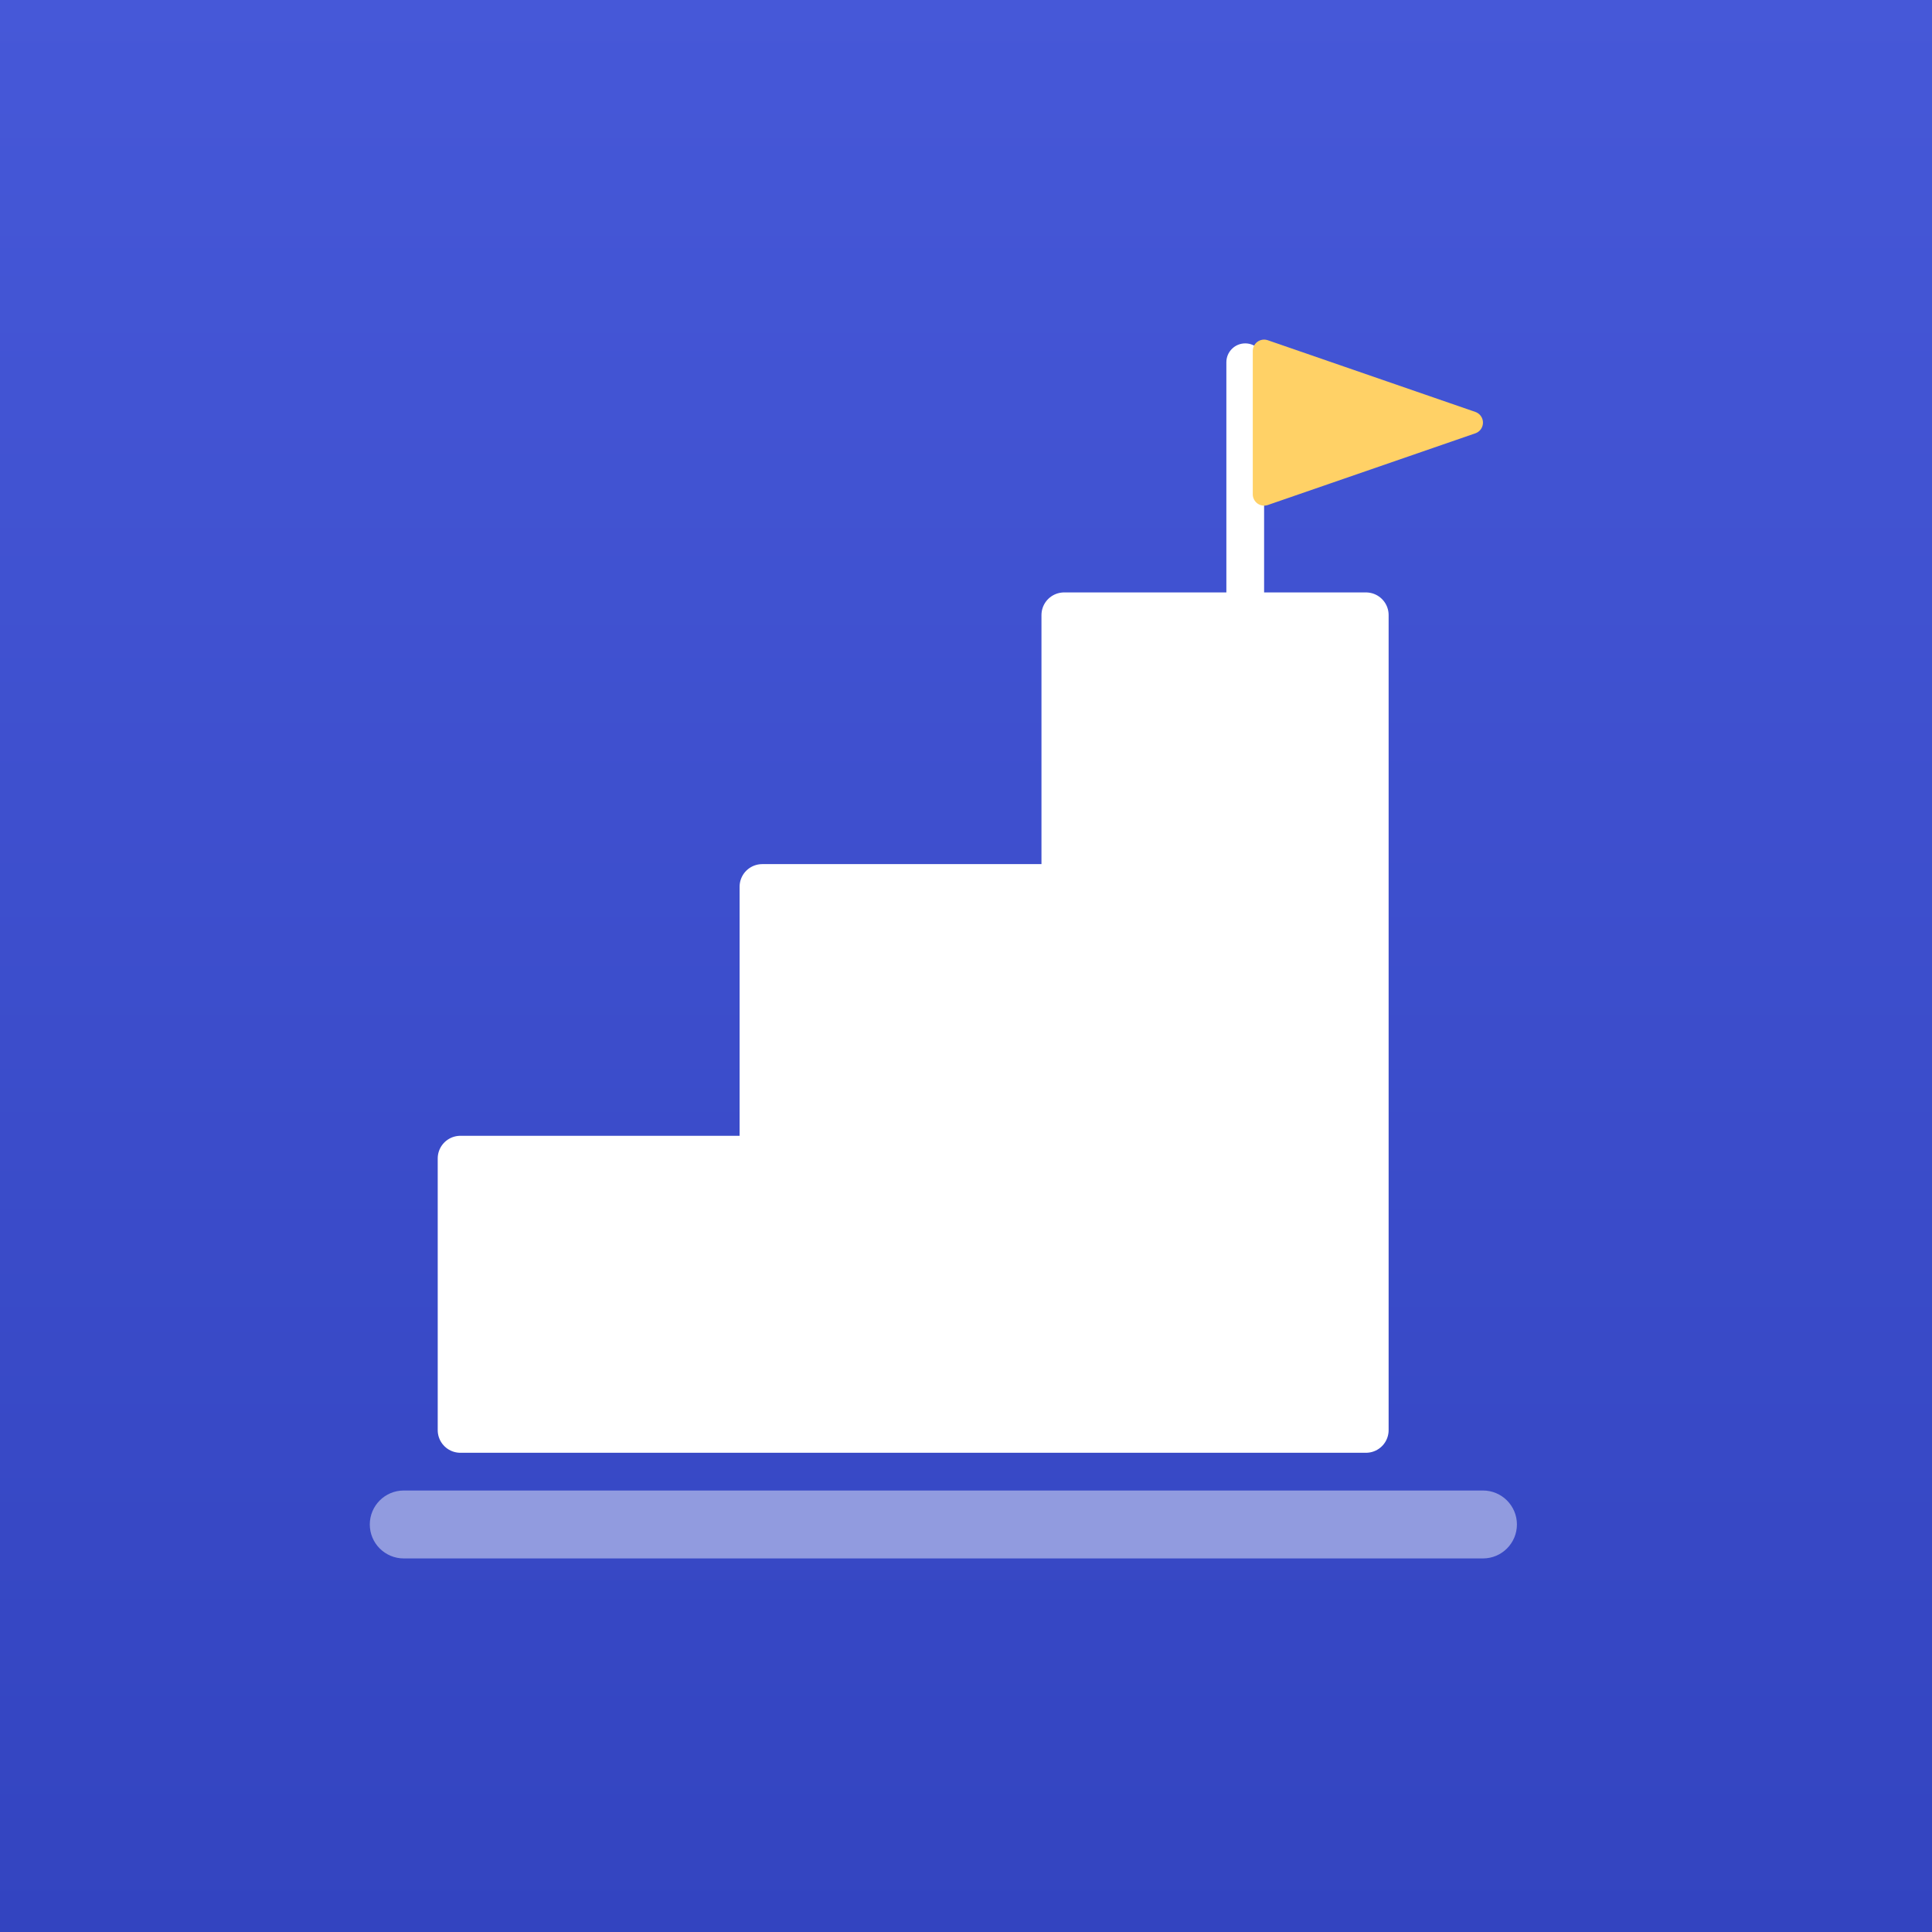
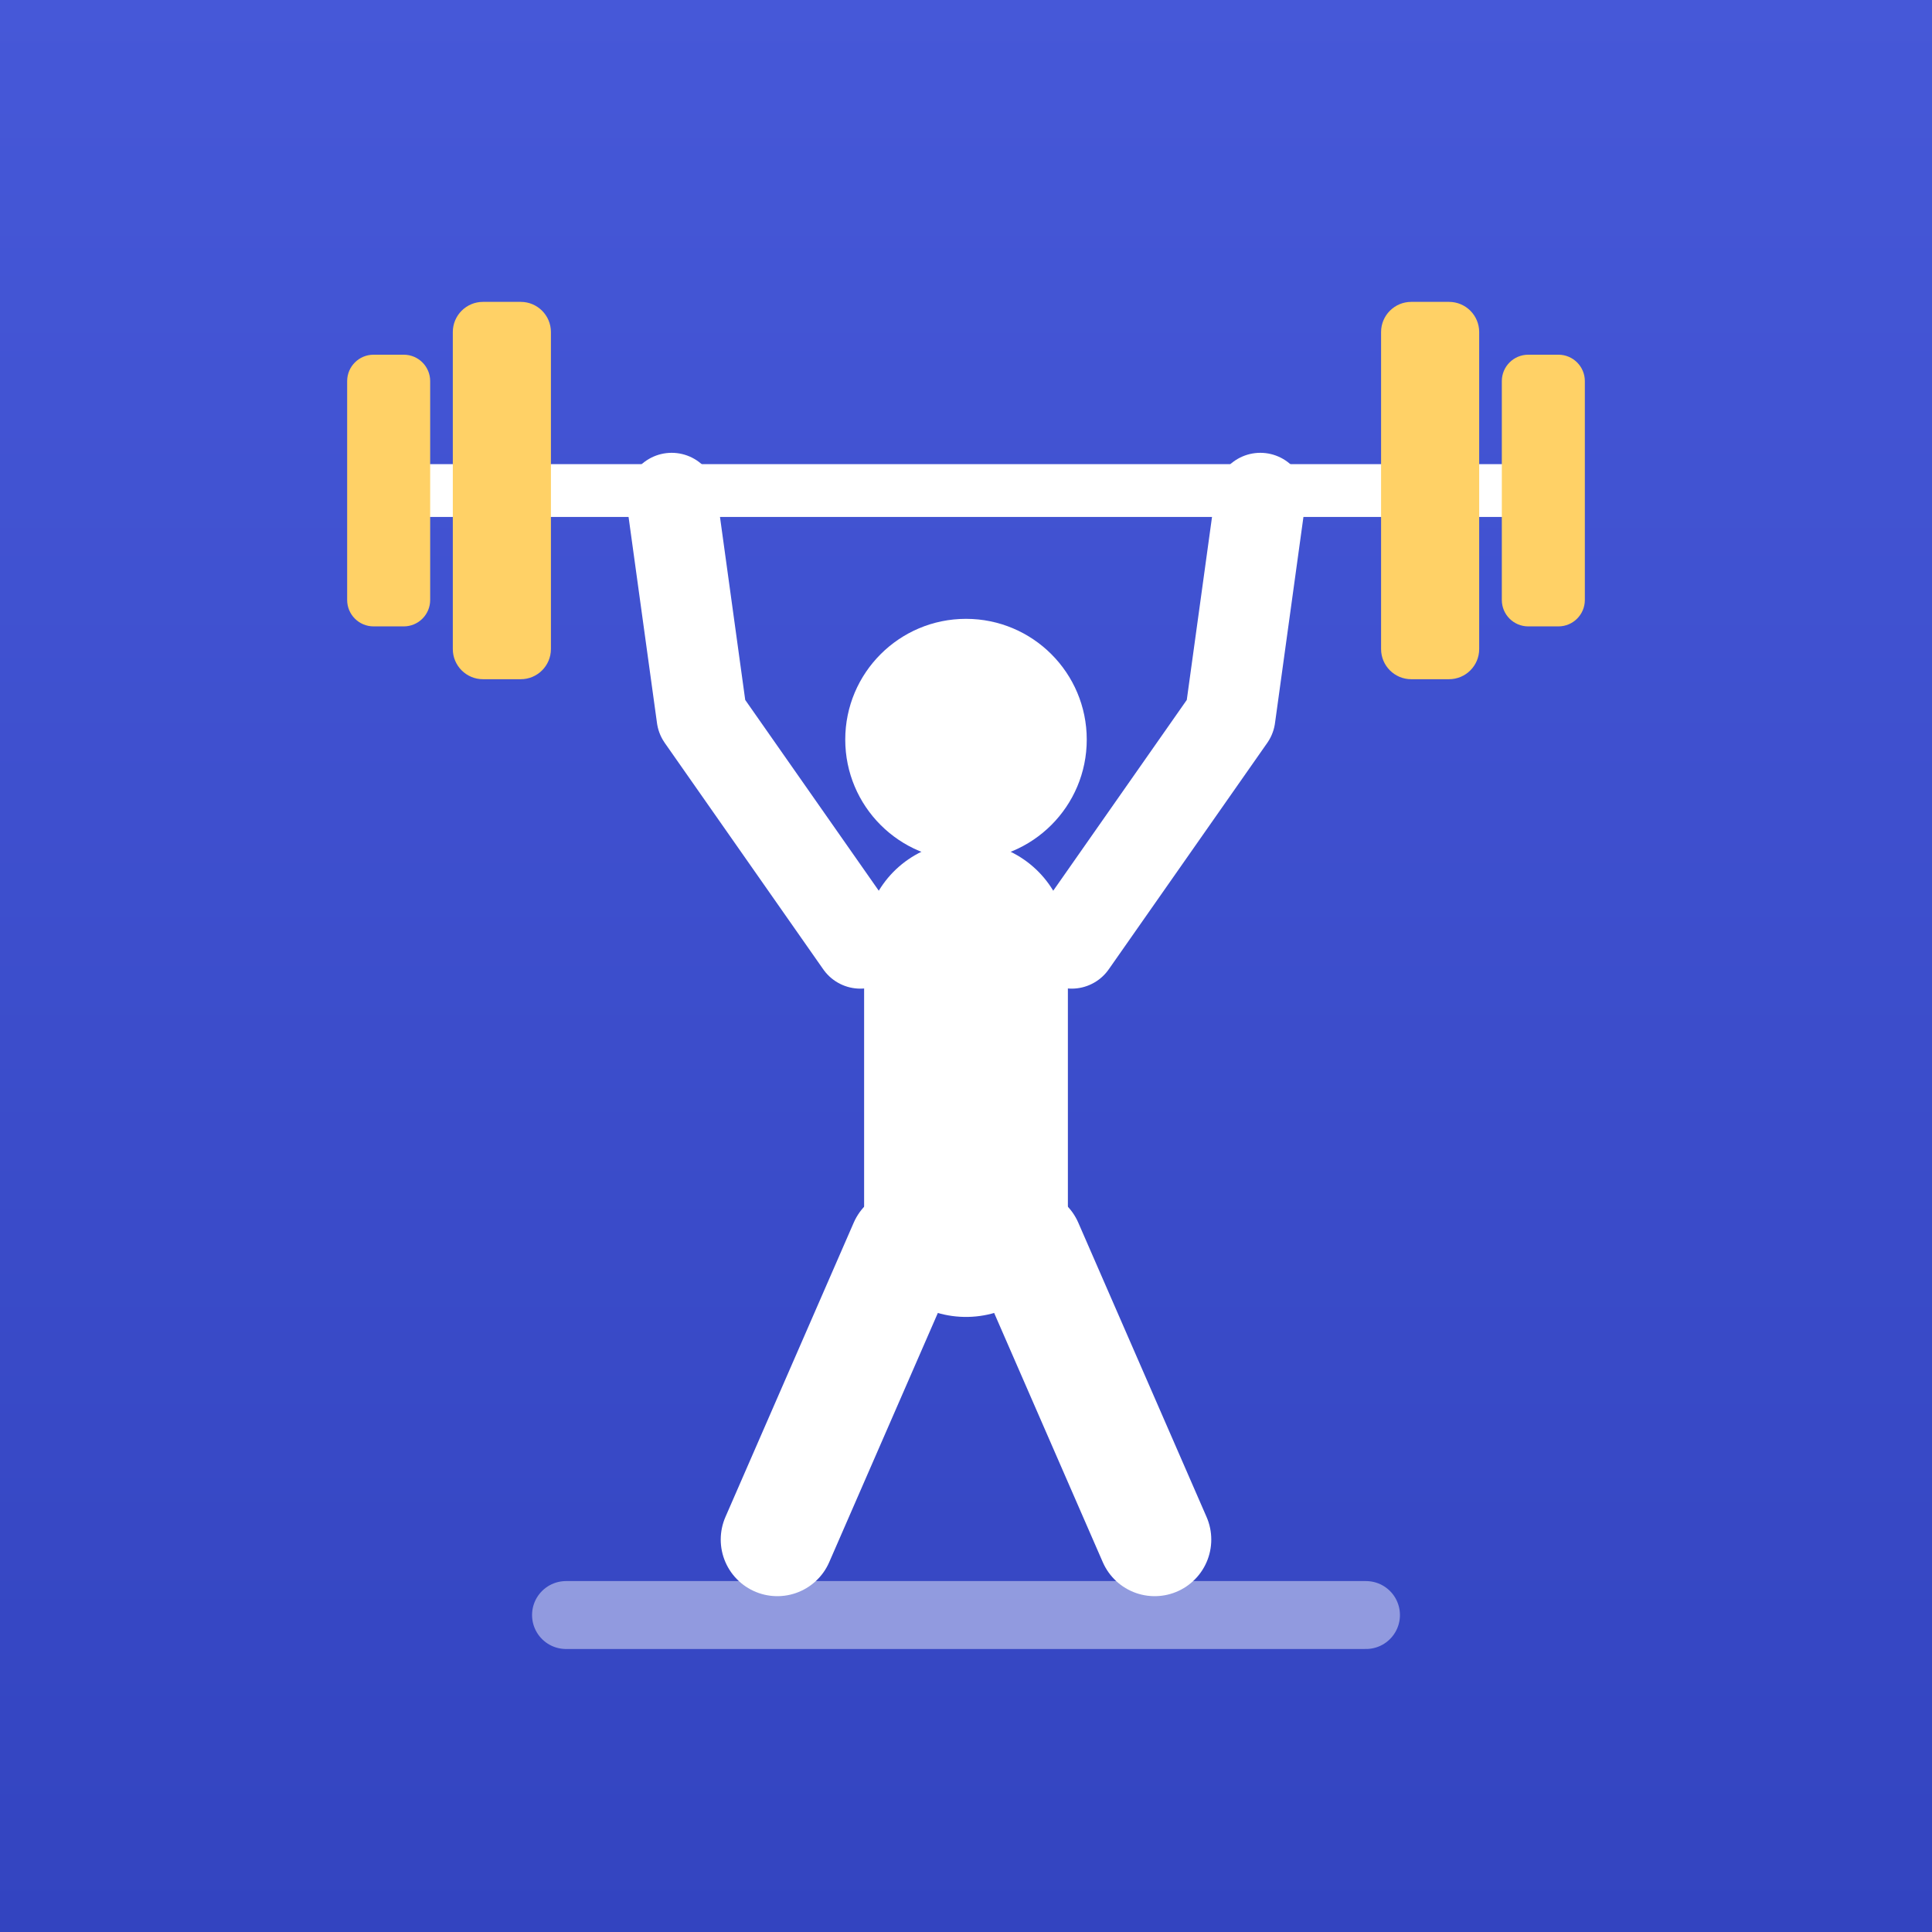
<svg xmlns="http://www.w3.org/2000/svg" viewBox="0 0 512 512">
  <defs>
    <linearGradient id="bg" x1="0" y1="0" x2="0" y2="1">
      <stop offset="0" stop-color="#4658d8" />
      <stop offset="1" stop-color="#3344c0" />
    </linearGradient>
  </defs>
  <rect width="512" height="512" fill="url(#bg)" />
  <g id="mark">
-     <g transform="translate(-6 13)">
-       <rect x="104" y="382" width="304" height="18" rx="9" fill="#ffffff" fill-opacity="0.45" />
-       <path d="M128 366 V294 H208 V222 H288 V150 H368 V366 Z" fill="#ffffff" stroke="#ffffff" stroke-width="12" stroke-linejoin="round" />
-       <rect x="331" y="78" width="10" height="74" rx="5" fill="#ffffff" />
-       <path d="M341 80 L396 99 L341 118 Z" fill="#ffd166" stroke="#ffd166" stroke-width="6" stroke-linejoin="round" />
+     <g fill="none" stroke="#ffffff" stroke-linecap="round" stroke-linejoin="round">
+       <path d="M150 428 H362" stroke-opacity="0.45" stroke-width="18" />
+       <path d="M112 130 H400" stroke-width="14" />
+       <path d="M228 250 L186 190 L178 132 M284 250 L326 190 L334 132" stroke-width="24" />
+       <path d="M256 250 V322" stroke-width="54" />
+       <path d="M240 330 L206 408 M272 330 L306 408" stroke-width="30" />
+     </g>
+     <circle cx="256" cy="196" r="32" fill="#ffffff" />
+     <g fill="#ffd166">
+       <rect x="120" y="80" width="26" height="100" rx="8" />
+       <rect x="92" y="94" width="22" height="72" rx="7" />
+       <rect x="366" y="80" width="26" height="100" rx="8" />
+       <rect x="398" y="94" width="22" height="72" rx="7" />
    </g>
  </g>
</svg>
